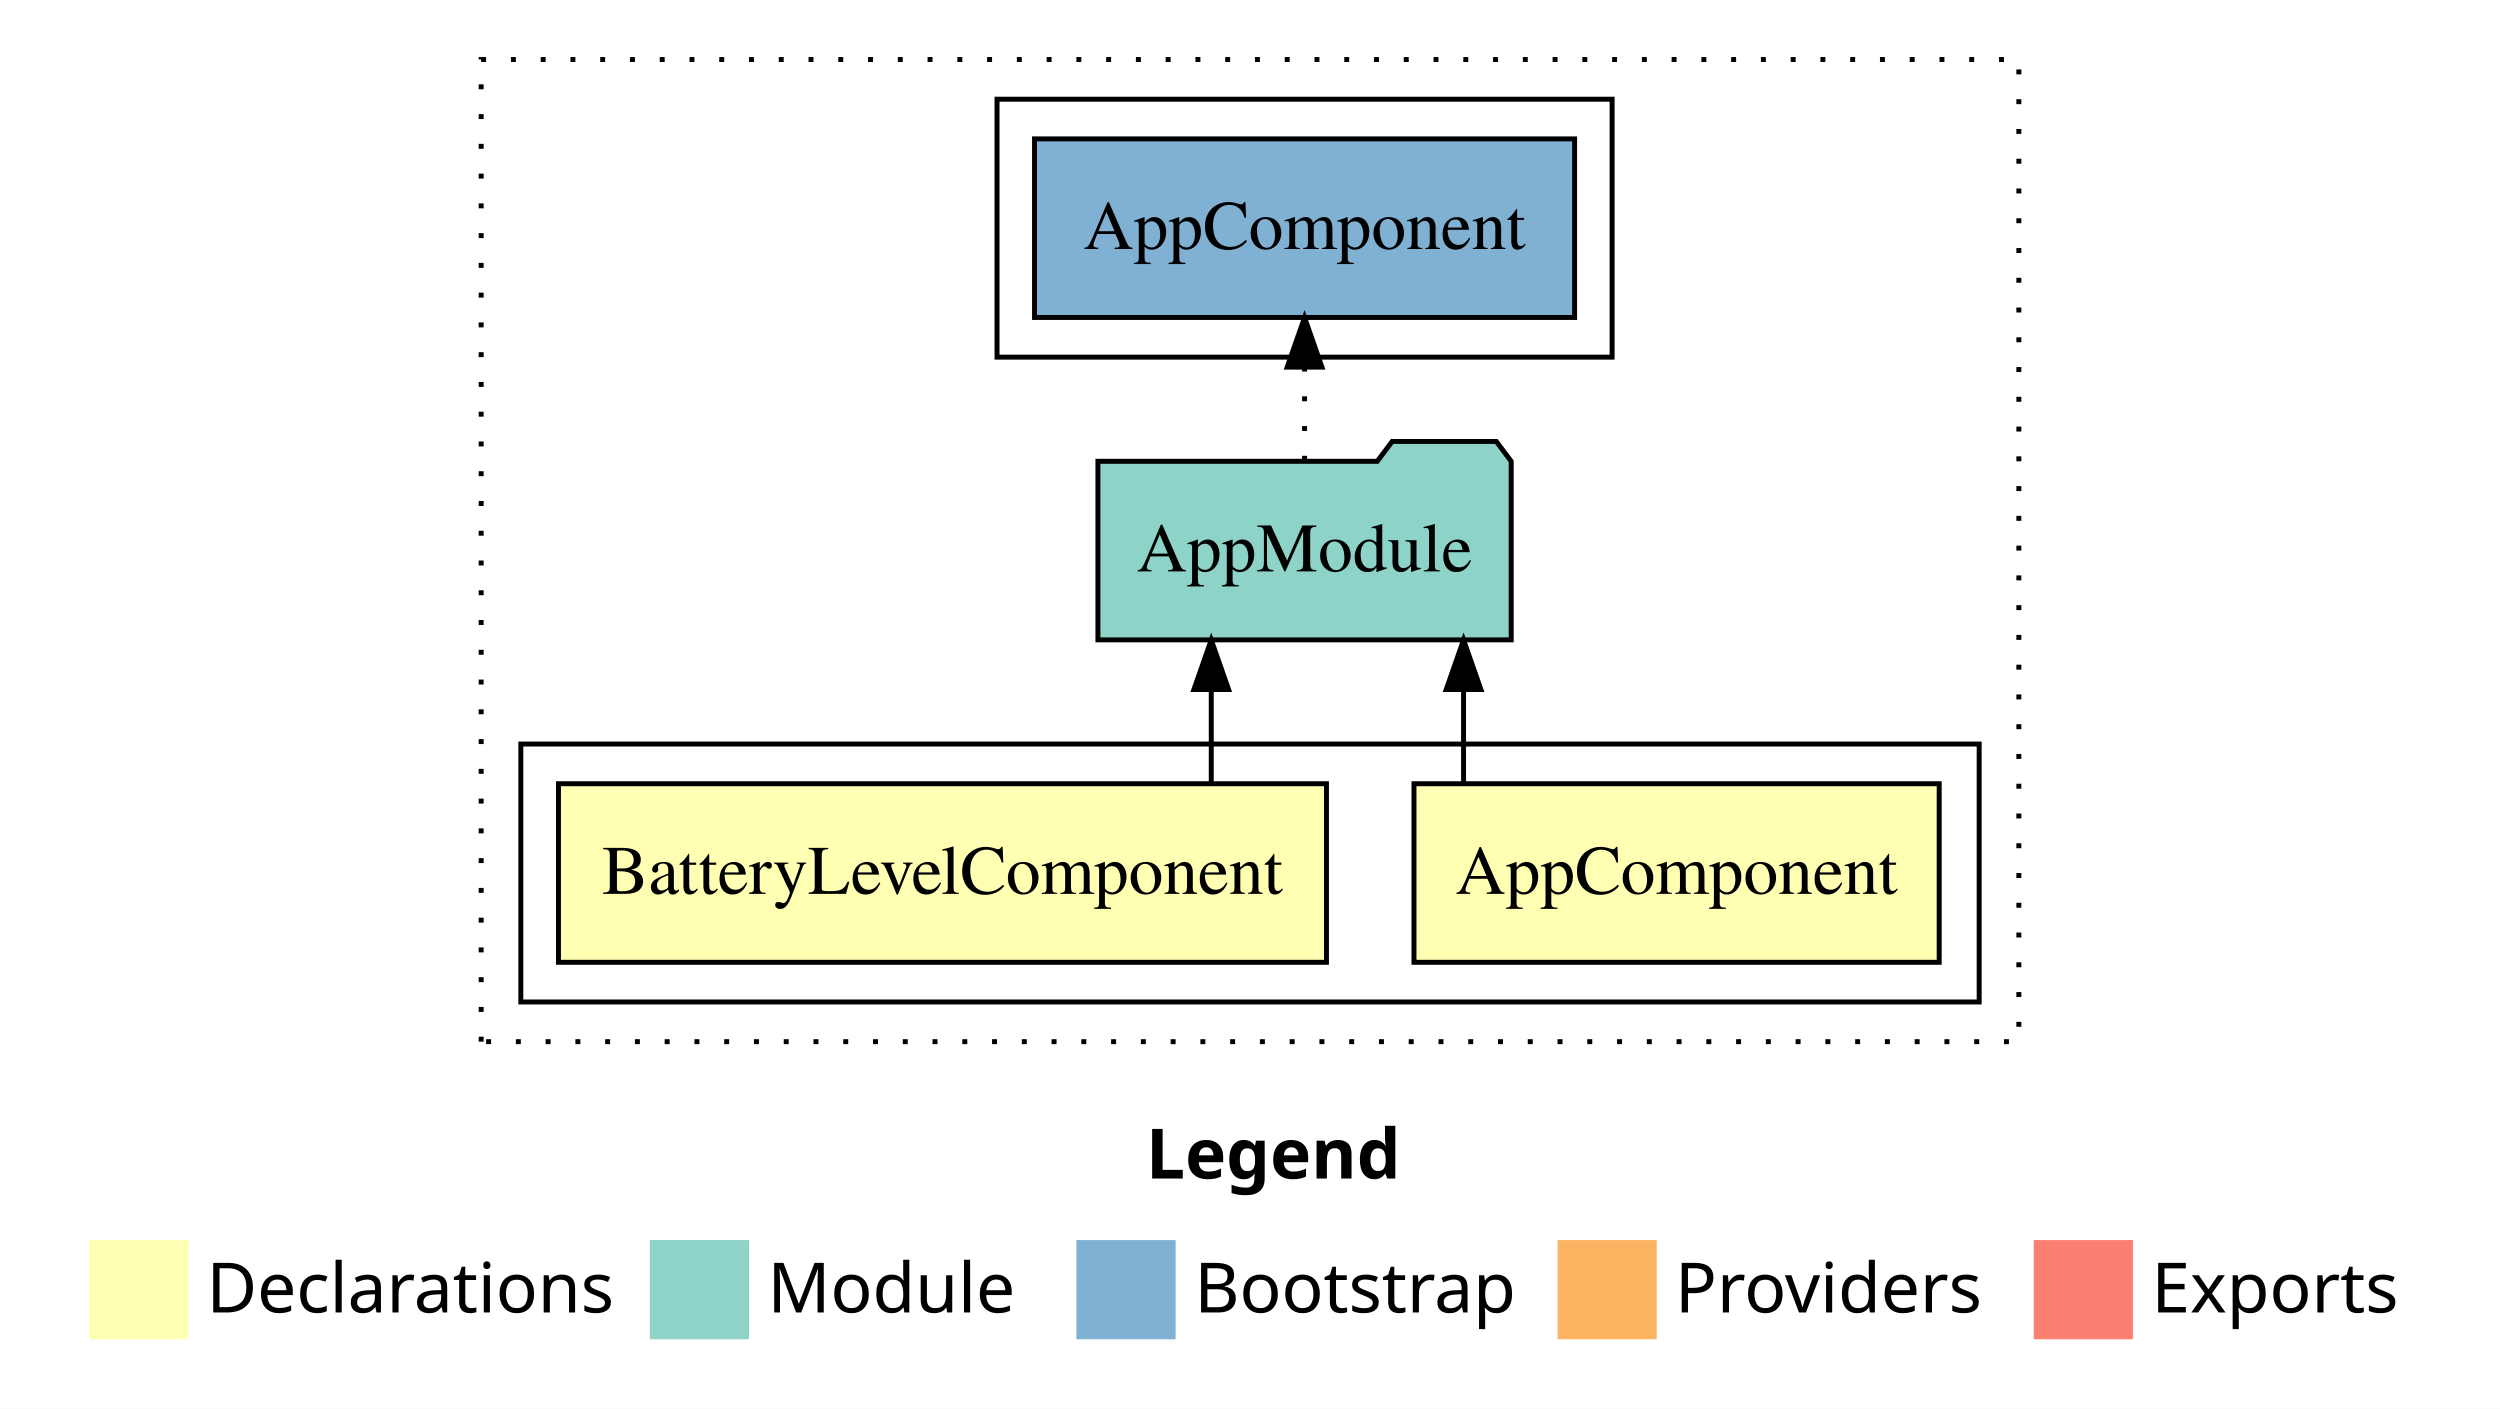
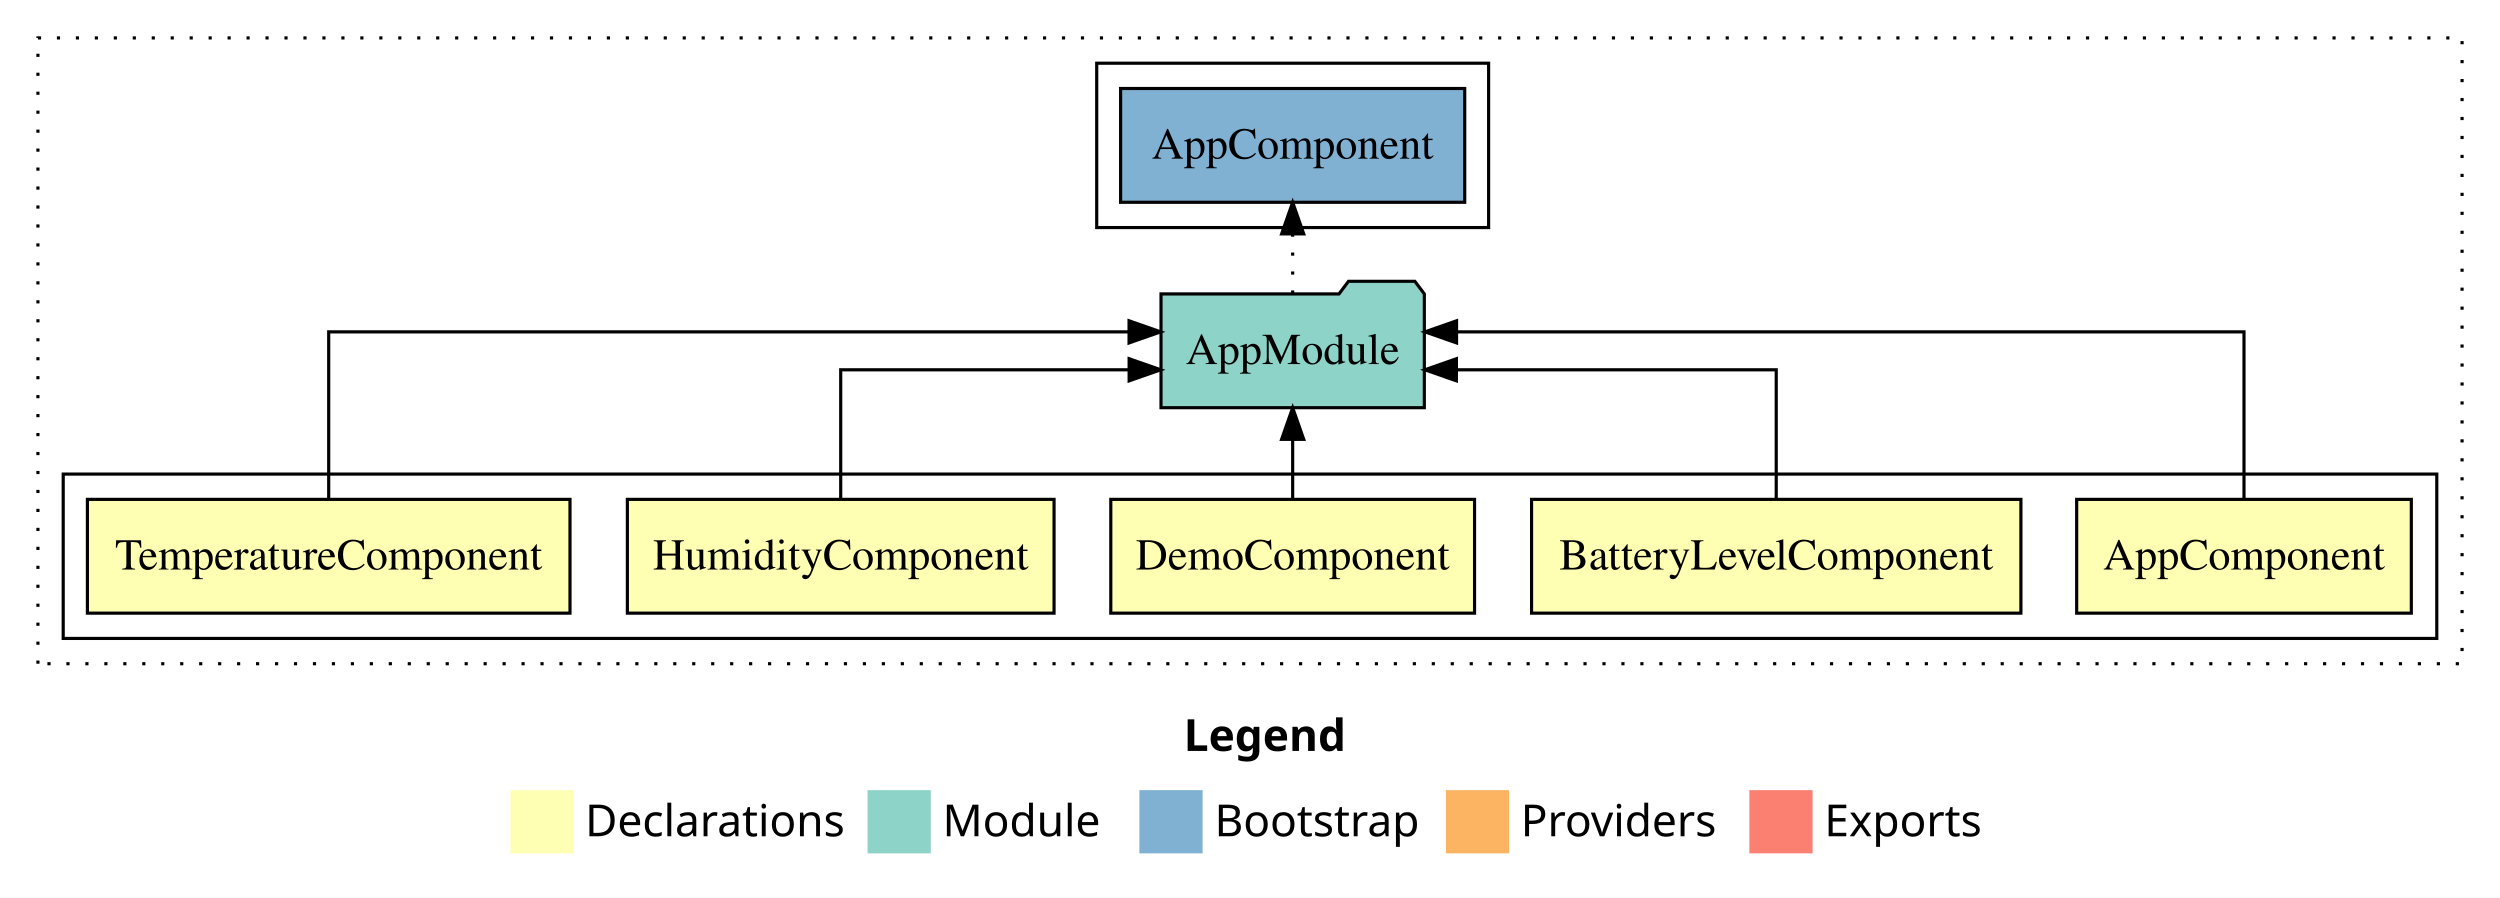
- <svg xmlns="http://www.w3.org/2000/svg" width="504pt" height="284pt" viewBox="0.00 0.00 504.00 284.00">
+ <svg xmlns="http://www.w3.org/2000/svg" width="791pt" height="284pt" viewBox="0.00 0.00 791.00 284.00">
  <g id="graph0" class="graph" transform="scale(1 1) rotate(0) translate(4 280)">
-     <polygon fill="#ffffff" stroke="transparent" points="-4,4 -4,-280 500,-280 500,4 -4,4" />
-     <text text-anchor="start" x="227.009" y="-42.4" font-family="sans-serif" font-weight="bold" font-size="14.00" fill="#000000">Legend</text>
-     <polygon fill="#ffffb3" stroke="transparent" points="14,-10 14,-30 34,-30 34,-10 14,-10" />
-     <text text-anchor="start" x="37.629" y="-15.4" font-family="sans-serif" font-size="14.00" fill="#000000">  Declarations</text>
-     <polygon fill="#8dd3c7" stroke="transparent" points="127,-10 127,-30 147,-30 147,-10 127,-10" />
-     <text text-anchor="start" x="150.725" y="-15.4" font-family="sans-serif" font-size="14.00" fill="#000000">  Module</text>
-     <polygon fill="#80b1d3" stroke="transparent" points="213,-10 213,-30 233,-30 233,-10 213,-10" />
-     <text text-anchor="start" x="236.781" y="-15.4" font-family="sans-serif" font-size="14.00" fill="#000000">  Bootstrap</text>
-     <polygon fill="#fdb462" stroke="transparent" points="310,-10 310,-30 330,-30 330,-10 310,-10" />
-     <text text-anchor="start" x="333.673" y="-15.4" font-family="sans-serif" font-size="14.00" fill="#000000">  Providers</text>
-     <polygon fill="#fb8072" stroke="transparent" points="406,-10 406,-30 426,-30 426,-10 406,-10" />
-     <text text-anchor="start" x="429.726" y="-15.4" font-family="sans-serif" font-size="14.00" fill="#000000">  Exports</text>
+     <polygon fill="#ffffff" stroke="transparent" points="-4,4 -4,-280 787,-280 787,4 -4,4" />
+     <text text-anchor="start" x="370.509" y="-42.4" font-family="sans-serif" font-weight="bold" font-size="14.00" fill="#000000">Legend</text>
+     <polygon fill="#ffffb3" stroke="transparent" points="157.5,-10 157.5,-30 177.5,-30 177.5,-10 157.5,-10" />
+     <text text-anchor="start" x="181.129" y="-15.4" font-family="sans-serif" font-size="14.00" fill="#000000">  Declarations</text>
+     <polygon fill="#8dd3c7" stroke="transparent" points="270.5,-10 270.5,-30 290.5,-30 290.5,-10 270.5,-10" />
+     <text text-anchor="start" x="294.225" y="-15.4" font-family="sans-serif" font-size="14.00" fill="#000000">  Module</text>
+     <polygon fill="#80b1d3" stroke="transparent" points="356.5,-10 356.5,-30 376.5,-30 376.5,-10 356.5,-10" />
+     <text text-anchor="start" x="380.281" y="-15.4" font-family="sans-serif" font-size="14.00" fill="#000000">  Bootstrap</text>
+     <polygon fill="#fdb462" stroke="transparent" points="453.5,-10 453.5,-30 473.5,-30 473.5,-10 453.5,-10" />
+     <text text-anchor="start" x="477.173" y="-15.4" font-family="sans-serif" font-size="14.00" fill="#000000">  Providers</text>
+     <polygon fill="#fb8072" stroke="transparent" points="549.5,-10 549.5,-30 569.5,-30 569.5,-10 549.5,-10" />
+     <text text-anchor="start" x="573.226" y="-15.4" font-family="sans-serif" font-size="14.00" fill="#000000">  Exports</text>
    <g id="clust1" class="cluster">
-       <polygon fill="none" stroke="#000000" stroke-dasharray="1,5" points="93,-70 93,-268 403,-268 403,-70 93,-70" />
+       <polygon fill="none" stroke="#000000" stroke-dasharray="1,5" points="8,-70 8,-268 775,-268 775,-70 8,-70" />
    </g>
    <g id="clust2" class="cluster">
-       <polygon fill="none" stroke="#000000" points="101,-78 101,-130 395,-130 395,-78 101,-78" />
+       <polygon fill="none" stroke="#000000" points="16,-78 16,-130 767,-130 767,-78 16,-78" />
    </g>
-     <g id="clust7" class="cluster">
-       <polygon fill="none" stroke="#000000" points="197,-208 197,-260 321,-260 321,-208 197,-208" />
+     <g id="clust10" class="cluster">
+       <polygon fill="none" stroke="#000000" points="343,-208 343,-260 467,-260 467,-208 343,-208" />
    </g>
    <g id="node1" class="node">
-       <polygon fill="#ffffb3" stroke="#000000" points="386.94,-122 281.06,-122 281.06,-86 386.94,-86 386.94,-122" />
-       <text text-anchor="middle" x="334" y="-99.8" font-family="Times,serif" font-size="14.00" fill="#000000">AppComponent</text>
+       <polygon fill="#ffffb3" stroke="#000000" points="758.94,-122 653.06,-122 653.06,-86 758.94,-86 758.94,-122" />
+       <text text-anchor="middle" x="706" y="-99.8" font-family="Times,serif" font-size="14.00" fill="#000000">AppComponent</text>
+     </g>
+     <g id="node6" class="node">
+       <polygon fill="#8dd3c7" stroke="#000000" points="446.657,-187 443.657,-191 422.657,-191 419.657,-187 363.343,-187 363.343,-151 446.657,-151 446.657,-187" />
+       <text text-anchor="middle" x="405" y="-164.8" font-family="Times,serif" font-size="14.00" fill="#000000">AppModule</text>
+     </g>
+     <g id="edge1" class="edge">
+       <path fill="none" stroke="#000000" d="M706,-122.284C706,-143.321 706,-175 706,-175 706,-175 456.853,-175 456.853,-175" />
+       <polygon fill="#000000" stroke="#000000" points="456.853,-171.5 446.853,-175 456.853,-178.5 456.853,-171.5" />
+     </g>
+     <g id="node2" class="node">
+       <polygon fill="#ffffb3" stroke="#000000" points="635.413,-122 480.587,-122 480.587,-86 635.413,-86 635.413,-122" />
+       <text text-anchor="middle" x="558" y="-99.8" font-family="Times,serif" font-size="14.00" fill="#000000">BatteryLevelComponent</text>
+     </g>
+     <g id="edge2" class="edge">
+       <path fill="none" stroke="#000000" d="M558,-122.022C558,-139.373 558,-163 558,-163 558,-163 456.808,-163 456.808,-163" />
+       <polygon fill="#000000" stroke="#000000" points="456.808,-159.5 446.808,-163 456.808,-166.5 456.808,-159.5" />
    </g>
    <g id="node3" class="node">
-       <polygon fill="#8dd3c7" stroke="#000000" points="300.657,-187 297.657,-191 276.657,-191 273.657,-187 217.343,-187 217.343,-151 300.657,-151 300.657,-187" />
-       <text text-anchor="middle" x="259" y="-164.8" font-family="Times,serif" font-size="14.00" fill="#000000">AppModule</text>
+       <polygon fill="#ffffb3" stroke="#000000" points="462.545,-122 347.455,-122 347.455,-86 462.545,-86 462.545,-122" />
+       <text text-anchor="middle" x="405" y="-99.8" font-family="Times,serif" font-size="14.00" fill="#000000">DemoComponent</text>
    </g>
-     <g id="edge1" class="edge">
-       <path fill="none" stroke="#000000" d="M291.054,-122.106C291.054,-122.106 291.054,-140.991 291.054,-140.991" />
-       <polygon fill="#000000" stroke="#000000" points="287.554,-140.991 291.054,-150.991 294.554,-140.991 287.554,-140.991" />
-     </g>
-     <g id="node2" class="node">
-       <polygon fill="#ffffb3" stroke="#000000" points="263.413,-122 108.587,-122 108.587,-86 263.413,-86 263.413,-122" />
-       <text text-anchor="middle" x="186" y="-99.8" font-family="Times,serif" font-size="14.00" fill="#000000">BatteryLevelComponent</text>
-     </g>
-     <g id="edge2" class="edge">
-       <path fill="none" stroke="#000000" d="M240.189,-122.106C240.189,-122.106 240.189,-140.991 240.189,-140.991" />
-       <polygon fill="#000000" stroke="#000000" points="236.689,-140.991 240.189,-150.991 243.689,-140.991 236.689,-140.991" />
+     <g id="edge3" class="edge">
+       <path fill="none" stroke="#000000" d="M405,-122.106C405,-122.106 405,-140.991 405,-140.991" />
+       <polygon fill="#000000" stroke="#000000" points="401.5,-140.991 405,-150.991 408.5,-140.991 401.5,-140.991" />
    </g>
    <g id="node4" class="node">
-       <polygon fill="#80b1d3" stroke="#000000" points="313.439,-252 204.561,-252 204.561,-216 313.439,-216 313.439,-252" />
-       <text text-anchor="middle" x="259" y="-229.8" font-family="Times,serif" font-size="14.00" fill="#000000">AppComponent </text>
+       <polygon fill="#ffffb3" stroke="#000000" points="329.501,-122 194.499,-122 194.499,-86 329.501,-86 329.501,-122" />
+       <text text-anchor="middle" x="262" y="-99.8" font-family="Times,serif" font-size="14.00" fill="#000000">HumidityComponent</text>
    </g>
-     <g id="edge3" class="edge">
-       <path fill="none" stroke="#000000" stroke-dasharray="1,5" d="M259,-187.106C259,-187.106 259,-205.991 259,-205.991" />
-       <polygon fill="#000000" stroke="#000000" points="255.5,-205.991 259,-215.991 262.5,-205.991 255.5,-205.991" />
+     <g id="edge4" class="edge">
+       <path fill="none" stroke="#000000" d="M262,-122.022C262,-139.373 262,-163 262,-163 262,-163 353.254,-163 353.254,-163" />
+       <polygon fill="#000000" stroke="#000000" points="353.254,-166.5 363.254,-163 353.254,-159.5 353.254,-166.5" />
+     </g>
+     <g id="node5" class="node">
+       <polygon fill="#ffffb3" stroke="#000000" points="176.346,-122 23.654,-122 23.654,-86 176.346,-86 176.346,-122" />
+       <text text-anchor="middle" x="100" y="-99.8" font-family="Times,serif" font-size="14.00" fill="#000000">TemperatureComponent</text>
+     </g>
+     <g id="edge5" class="edge">
+       <path fill="none" stroke="#000000" d="M100,-122.284C100,-143.321 100,-175 100,-175 100,-175 353.231,-175 353.231,-175" />
+       <polygon fill="#000000" stroke="#000000" points="353.231,-178.5 363.231,-175 353.231,-171.5 353.231,-178.5" />
+     </g>
+     <g id="node7" class="node">
+       <polygon fill="#80b1d3" stroke="#000000" points="459.439,-252 350.561,-252 350.561,-216 459.439,-216 459.439,-252" />
+       <text text-anchor="middle" x="405" y="-229.8" font-family="Times,serif" font-size="14.00" fill="#000000">AppComponent </text>
+     </g>
+     <g id="edge6" class="edge">
+       <path fill="none" stroke="#000000" stroke-dasharray="1,5" d="M405,-187.106C405,-187.106 405,-205.991 405,-205.991" />
+       <polygon fill="#000000" stroke="#000000" points="401.5,-205.991 405,-215.991 408.5,-205.991 401.5,-205.991" />
    </g>
  </g>
</svg>
